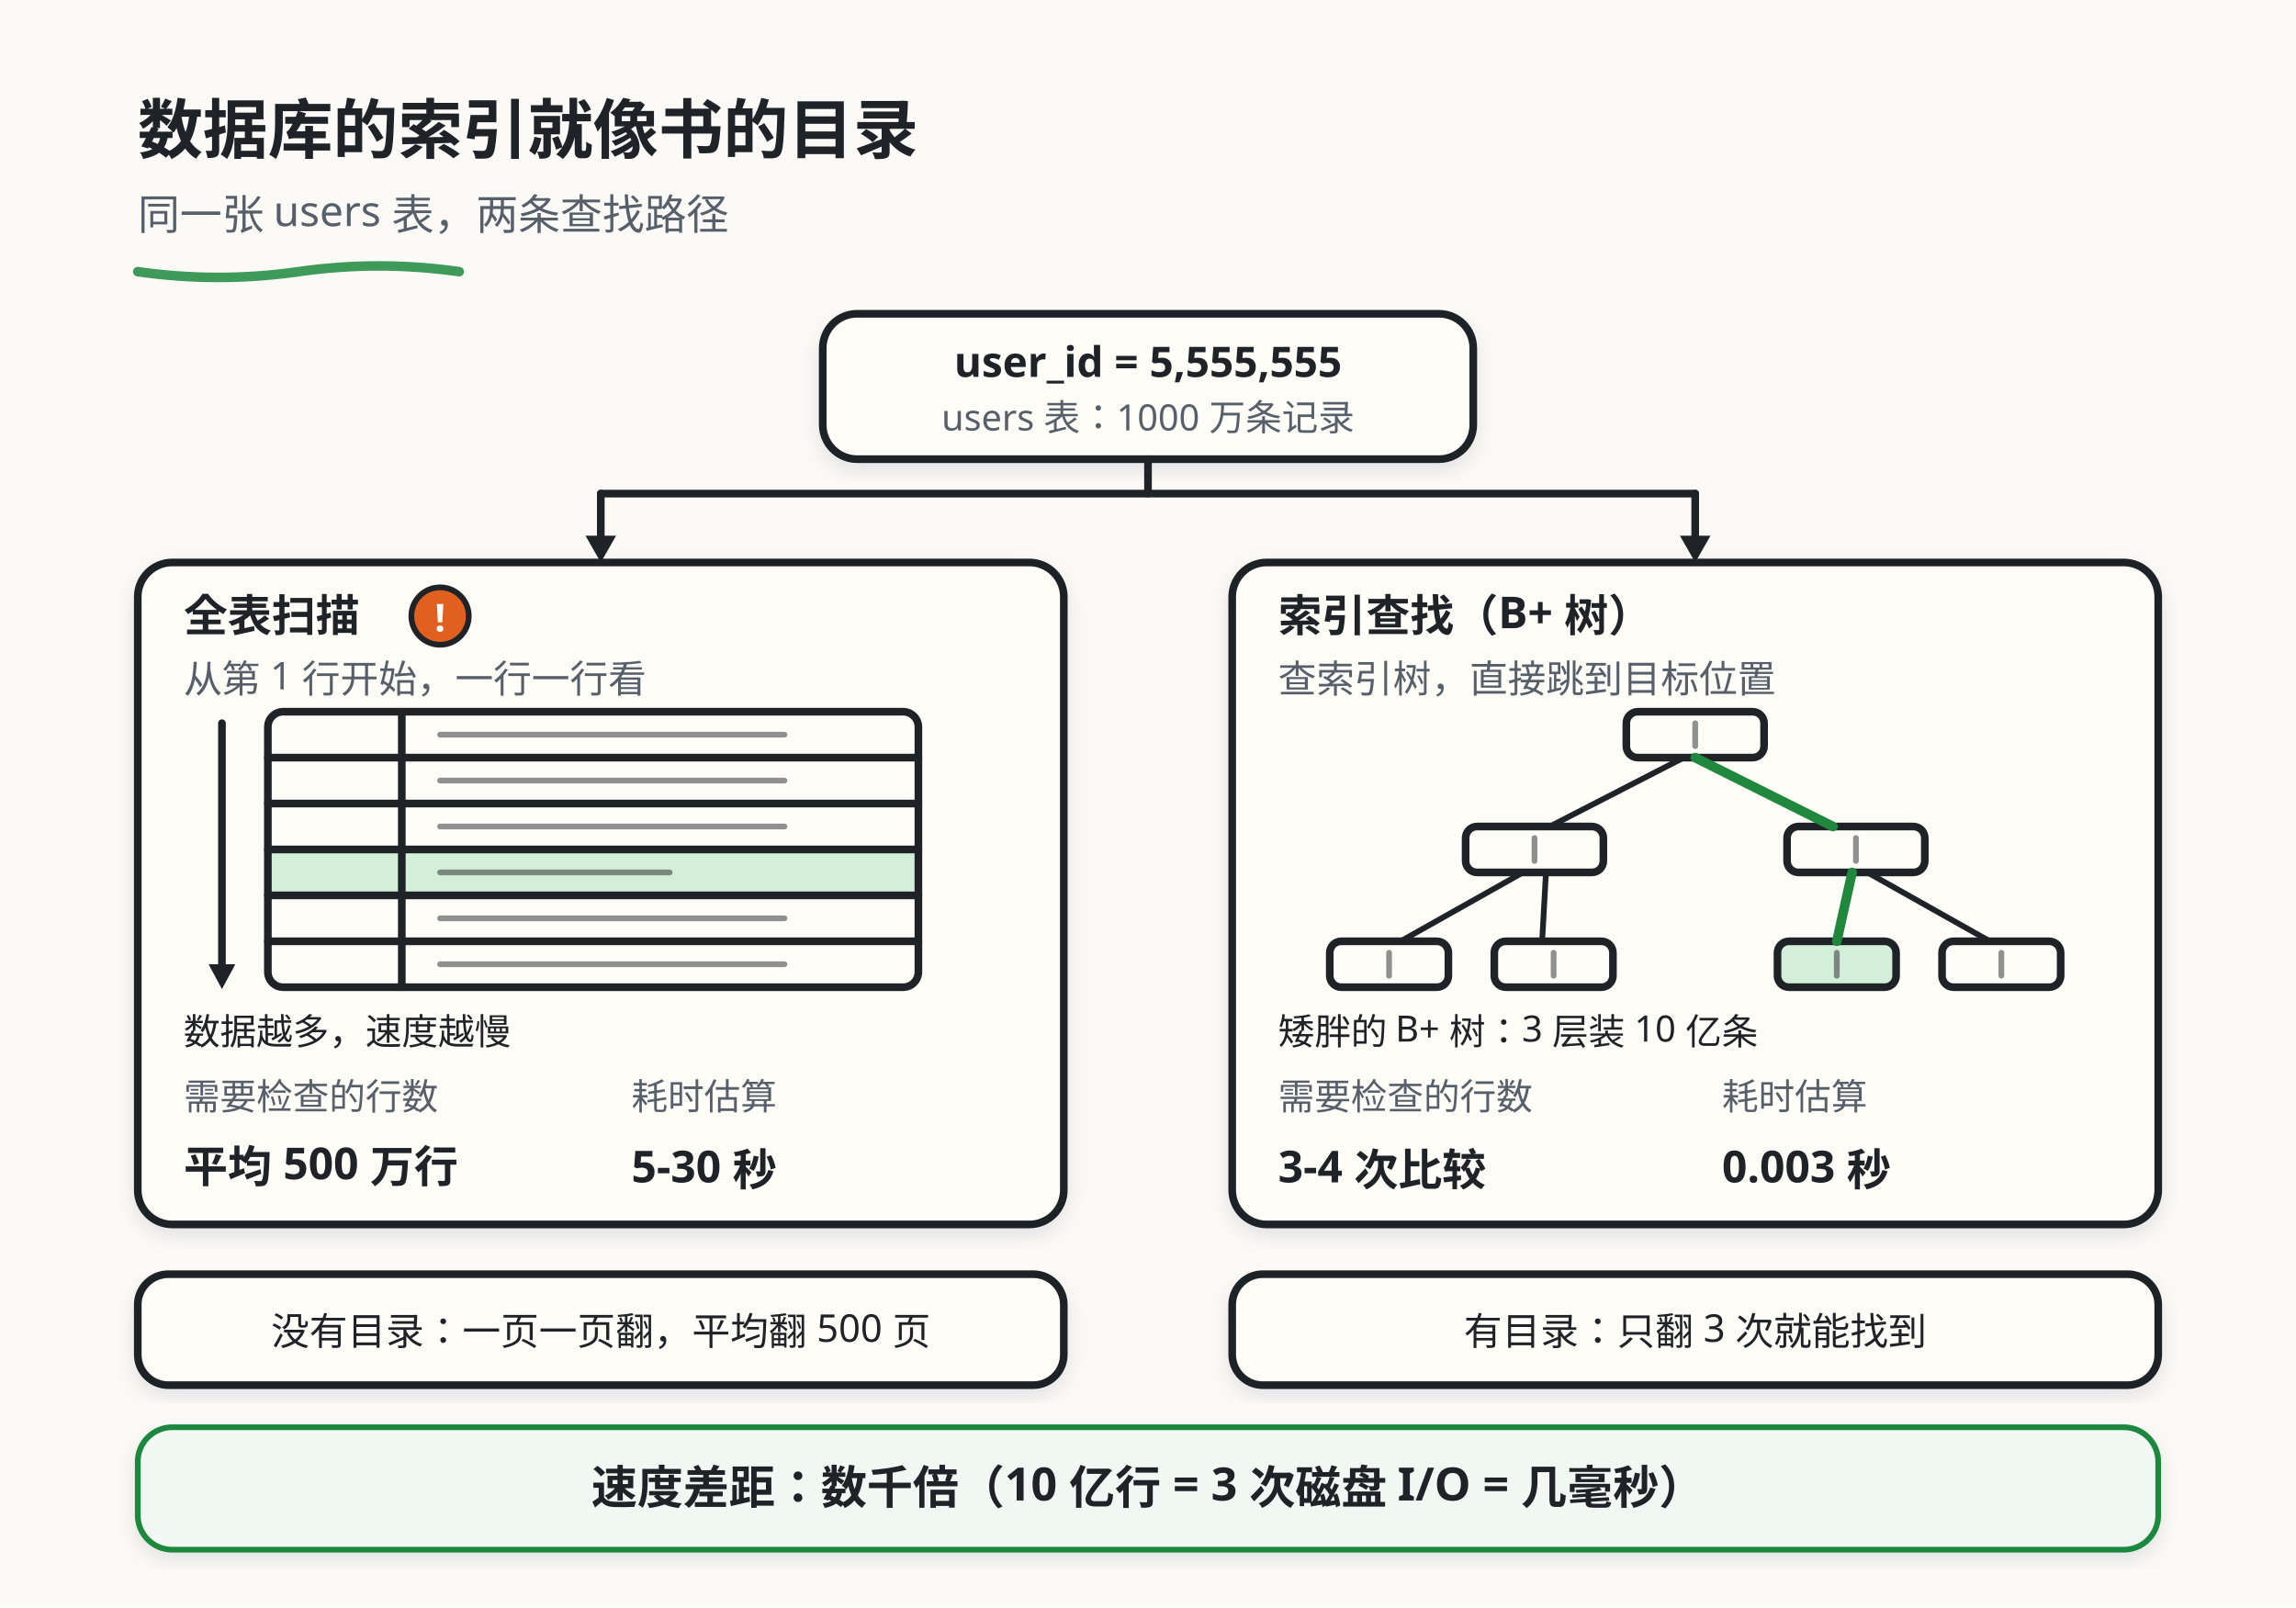
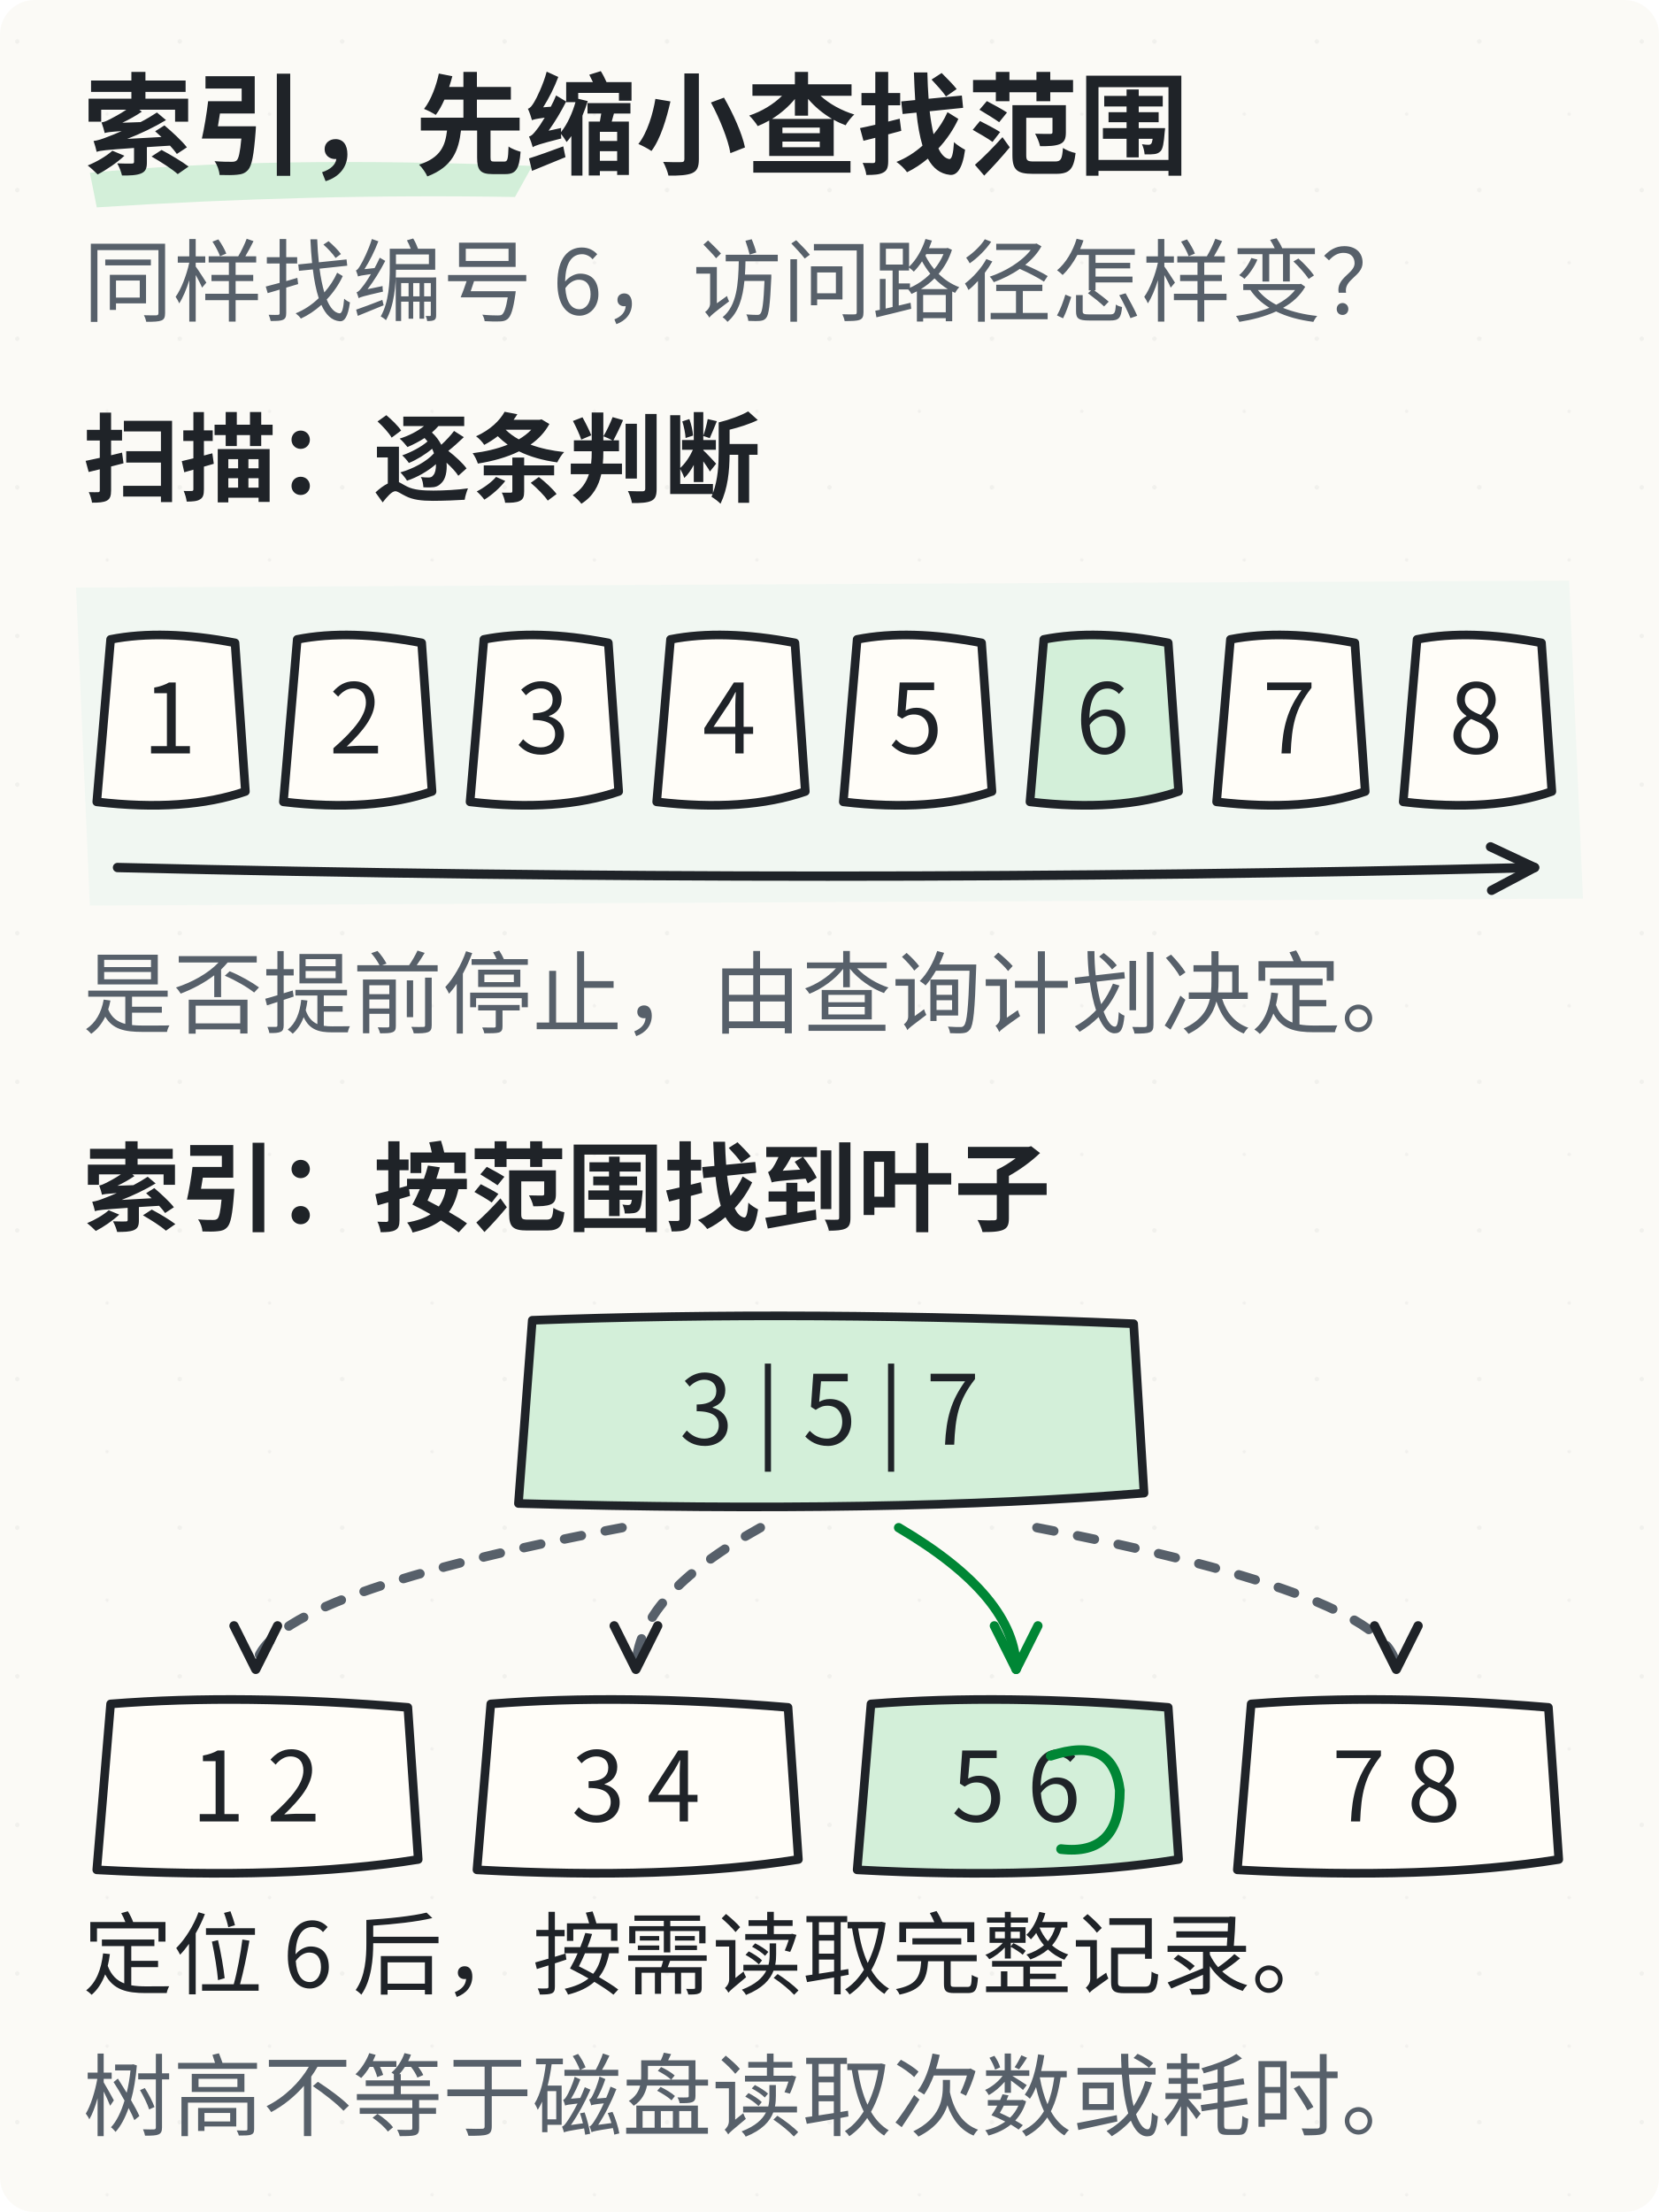
- <svg xmlns="http://www.w3.org/2000/svg" width="1200" height="840" viewBox="0 0 1200 840" role="img" aria-labelledby="t">
-   <rect width="1200" height="840" fill="#fbfaf6" />
+ <svg xmlns="http://www.w3.org/2000/svg" width="480" height="640" viewBox="0 0 480 640" role="img" aria-labelledby="title desc">
  <defs>
-     <filter id="card-shadow" x="-8%" y="-8%" width="116%" height="124%">
-       <feDropShadow dx="0" dy="4" stdDeviation="5" flood-color="#1f2328" flood-opacity="0.10" />
-     </filter>
+     <marker id="arrow" viewBox="0 0 12 12" refX="10" refY="6" markerWidth="7" markerHeight="7" orient="auto-start-reverse">
+       <path d="M2 2L10 6L2 10" fill="none" stroke="#1f2328" stroke-width="1.7" stroke-linecap="round" stroke-linejoin="round" />
+     </marker>
+     <marker id="green-arrow" viewBox="0 0 12 12" refX="10" refY="6" markerWidth="7" markerHeight="7" orient="auto-start-reverse">
+       <path d="M2 2L10 6L2 10" fill="none" stroke="#008635" stroke-width="1.7" stroke-linecap="round" stroke-linejoin="round" />
+     </marker>
+     <pattern id="grain" width="47" height="43" patternUnits="userSpaceOnUse">
+       <circle cx="5" cy="12" r=".65" fill="#1f2328" opacity=".045" />
+       <circle cx="31" cy="33" r=".5" fill="#1f2328" opacity=".04" />
+     </pattern>
+     <symbol id="icon-search" viewBox="0 0 80 80">
+       <path d="M49 47L69 69" fill="none" stroke="#1f2328" stroke-width="5" stroke-linecap="round" stroke-linejoin="round" />
+       <circle cx="31" cy="29" r="22" fill="#f1f7f2" stroke="#1f2328" stroke-width="2.5" />
+       <path d="M19 19Q28 11 38 17" fill="none" stroke="#57606a" stroke-width="2" stroke-linecap="round" stroke-linejoin="round" />
+       <path d="M19 34L26 27L32 32L43 22" fill="none" stroke="#008635" stroke-width="3" stroke-linecap="round" stroke-linejoin="round" />
+     </symbol>
+     <symbol id="icon-filter" viewBox="0 0 80 80">
+       <path d="M8 12Q39 8 72 13L47 43L45 66L32 71L32 43Z" fill="#f1f7f2" stroke="#1f2328" stroke-width="2.5" stroke-linecap="round" stroke-linejoin="round" />
+       <path d="M14 17Q40 24 65 17" fill="none" stroke="#1f2328" stroke-width="2.5" stroke-linecap="round" stroke-linejoin="round" />
+       <circle cx="25" cy="18" r="3" fill="#d3efd9" stroke="#1f2328" stroke-width="2.5" />
+       <circle cx="40" cy="18" r="3" fill="#d3efd9" stroke="#1f2328" stroke-width="2.5" />
+       <circle cx="55" cy="18" r="3" fill="#d3efd9" stroke="#1f2328" stroke-width="2.5" />
+     </symbol>
+     <symbol id="icon-task" viewBox="0 0 80 80">
+       <path d="M21 9 Q38.46 6 62 10 L65 69 Q45.6 75 17 72 Z" fill="#fffdf8" stroke="#1f2328" stroke-width="2.5" stroke-linecap="round" stroke-linejoin="round" />
+       <path d="M27 8V3H52V9" fill="#d3efd9" stroke="#1f2328" stroke-width="2.5" stroke-linecap="round" stroke-linejoin="round" />
+       <path d="M23 23l4 4 7-9" fill="none" stroke="#008635" stroke-width="3" stroke-linecap="round" stroke-linejoin="round" />
+       <path d="M41 23h15" fill="none" stroke="#1f2328" stroke-width="2.5" stroke-linecap="round" stroke-linejoin="round" />
+       <path d="M23 40l4 4 7-9" fill="none" stroke="#008635" stroke-width="3" stroke-linecap="round" stroke-linejoin="round" />
+       <path d="M41 40h15" fill="none" stroke="#1f2328" stroke-width="2.5" stroke-linecap="round" stroke-linejoin="round" />
+       <path d="M23 57l4 4 7-9" fill="none" stroke="#008635" stroke-width="3" stroke-linecap="round" stroke-linejoin="round" />
+       <path d="M41 57h15" fill="none" stroke="#1f2328" stroke-width="2.5" stroke-linecap="round" stroke-linejoin="round" />
+     </symbol>
+     <symbol id="icon-talk" viewBox="0 0 80 80">
+       <path d="M8 15Q38 5 68 16L66 49L39 50L24 67L25 49L8 46Z" fill="#f1f7f2" stroke="#1f2328" stroke-width="2.5" stroke-linecap="round" stroke-linejoin="round" />
+       <path d="M21 27H54M21 37H44" fill="none" stroke="#1f2328" stroke-width="2.5" stroke-linecap="round" stroke-linejoin="round" />
+       <path d="M53 53L65 63L64 52" fill="none" stroke="#57606a" stroke-width="2" stroke-linecap="round" stroke-linejoin="round" />
+     </symbol>
+     <symbol id="icon-diamond" viewBox="0 0 80 80">
+       <path d="M6 38L23 12L40 38L23 64Z" fill="#f1f7f2" stroke="#1f2328" stroke-width="2.5" stroke-linecap="round" stroke-linejoin="round" />
+       <path d="M40 38L57 12L74 38L57 64Z" fill="#d3efd9" stroke="#1f2328" stroke-width="2.5" stroke-linecap="round" stroke-linejoin="round" />
+       <path d="M23 13V63M57 13V63" fill="none" stroke="#57606a" stroke-width="1.5" stroke-linecap="round" stroke-linejoin="round" stroke-dasharray="3 5" />
+     </symbol>
+     <symbol id="icon-browser" viewBox="0 0 80 80">
+       <path d="M11 10 Q37.2 7 71 11 L74 66 Q47 72 7 69 Z" fill="#fffdf8" stroke="#1f2328" stroke-width="2.5" stroke-linecap="round" stroke-linejoin="round" />
+       <path d="M6 24H74" fill="none" stroke="#1f2328" stroke-width="2.5" stroke-linecap="round" stroke-linejoin="round" />
+       <circle cx="14" cy="17" r="2" fill="#d3efd9" stroke="#1f2328" stroke-width="2.5" />
+       <circle cx="22" cy="17" r="2" fill="#d3efd9" stroke="#1f2328" stroke-width="2.5" />
+       <path d="M14 34H34V60H14Z" fill="#f1f7f2" stroke="#1f2328" stroke-width="2.5" stroke-linecap="round" stroke-linejoin="round" />
+       <path d="M43 36H64M43 45H60M43 57H66" fill="none" stroke="#008635" stroke-width="4" stroke-linecap="round" stroke-linejoin="round" />
+     </symbol>
+     <symbol id="icon-plug" viewBox="0 0 80 80">
+       <path d="M24 4V21M49 4V21" fill="none" stroke="#1f2328" stroke-width="4" stroke-linecap="round" stroke-linejoin="round" />
+       <path d="M15 23Q38 19 59 23L56 43L45 51V60H30V50L19 43Z" fill="#d3efd9" stroke="#1f2328" stroke-width="2.5" stroke-linecap="round" stroke-linejoin="round" />
+       <path d="M38 60V69Q38 76 53 75" fill="none" stroke="#1f2328" stroke-width="2.5" stroke-linecap="round" stroke-linejoin="round" />
+       <path d="M31 29L27 38H41L37 45" fill="none" stroke="#1f2328" stroke-width="2" stroke-linecap="round" stroke-linejoin="round" />
+     </symbol>
+     <symbol id="icon-deliver" viewBox="0 0 80 80">
+       <path d="M11 17L38 6L68 18L40 31Z" fill="#d3efd9" stroke="#1f2328" stroke-width="2.5" stroke-linecap="round" stroke-linejoin="round" />
+       <path d="M11 17V58L40 73L68 58V18M40 31V73M25 12L54 24V42" fill="none" stroke="#1f2328" stroke-width="2.5" stroke-linecap="round" stroke-linejoin="round" />
+       <path d="M50 51L56 57L67 43" fill="none" stroke="#008635" stroke-width="3" stroke-linecap="round" stroke-linejoin="round" />
+     </symbol>
+     <symbol id="icon-error" viewBox="0 0 80 80">
+       <path d="M11 8 Q36.74 5 70 9 L73 65 Q46.4 71 7 68 Z" fill="#fffdf8" stroke="#1f2328" stroke-width="2.5" stroke-linecap="round" stroke-linejoin="round" />
+       <path d="M6 22H73" fill="none" stroke="#1f2328" stroke-width="2.5" stroke-linecap="round" stroke-linejoin="round" />
+       <circle cx="14" cy="15" r="2" fill="#d3efd9" stroke="#1f2328" stroke-width="2.5" />
+       <path d="M40 31L59 58H21Z" fill="#f1f7f2" stroke="#1f2328" stroke-width="2.5" stroke-linecap="round" stroke-linejoin="round" />
+       <path d="M40 39V47M40 53V54" fill="none" stroke="#e2601f" stroke-width="4" stroke-linecap="round" stroke-linejoin="round" />
+     </symbol>
+     <symbol id="icon-evidence" viewBox="0 0 80 80">
+       <path d="M15 7 Q30.16 4 51 8 L54 65 Q36.6 71 11 68 Z" fill="#fffdf8" stroke="#1f2328" stroke-width="2.5" stroke-linecap="round" stroke-linejoin="round" />
+       <path d="M18 19H43M18 29H43M18 39H30" fill="none" stroke="#57606a" stroke-width="2" stroke-linecap="round" stroke-linejoin="round" />
+       <circle cx="51" cy="49" r="17" fill="#d3efd9" stroke="#1f2328" stroke-width="2.5" />
+       <path d="M63 62L74 74" fill="none" stroke="#1f2328" stroke-width="4" stroke-linecap="round" stroke-linejoin="round" />
+       <path d="M44 49L49 54L58 44" fill="none" stroke="#008635" stroke-width="3" stroke-linecap="round" stroke-linejoin="round" />
+     </symbol>
+     <symbol id="icon-patch" viewBox="0 0 80 80">
+       <path d="M13 8 Q37.36 5 69 9 L72 67 Q46.6 73 9 70 Z" fill="#fffdf8" stroke="#1f2328" stroke-width="2.5" stroke-linecap="round" stroke-linejoin="round" />
+       <path d="M8 23H72" fill="none" stroke="#1f2328" stroke-width="2.5" stroke-linecap="round" stroke-linejoin="round" />
+       <path d="M17 35H51" fill="none" stroke="#57606a" stroke-width="3" stroke-linecap="round" stroke-linejoin="round" />
+       <path d="M14 45 Q33.6 40 63 43 L58 51 Q38.5 50 16 54 Z" fill="#d3efd9" stroke="none" stroke-width="2.5" stroke-linecap="round" stroke-linejoin="round" />
+       <path d="M20 44V54M15 49H25M33 49H61" fill="none" stroke="#008635" stroke-width="3" stroke-linecap="round" stroke-linejoin="round" />
+       <path d="M18 62H53" fill="none" stroke="#57606a" stroke-width="2" stroke-linecap="round" stroke-linejoin="round" />
+     </symbol>
+     <symbol id="icon-passed" viewBox="0 0 80 80">
+       <path d="M12 9 Q37.28 6 70 10 L73 66 Q46.8 72 8 69 Z" fill="#fffdf8" stroke="#1f2328" stroke-width="2.5" stroke-linecap="round" stroke-linejoin="round" />
+       <path d="M7 24H73" fill="none" stroke="#1f2328" stroke-width="2.5" stroke-linecap="round" stroke-linejoin="round" />
+       <path d="M23 47L34 58L59 34" fill="none" stroke="#008635" stroke-width="5" stroke-linecap="round" stroke-linejoin="round" />
+     </symbol>
+     <symbol id="icon-laptop" viewBox="0 0 80 80">
+       <path d="M13 7Q40 4 67 8L65 54H15Z" fill="#fffdf8" stroke="#1f2328" stroke-width="2.5" stroke-linecap="round" stroke-linejoin="round" />
+       <path d="M19 14H60V47H19Z" fill="#f1f7f2" stroke="#1f2328" stroke-width="2.5" stroke-linecap="round" stroke-linejoin="round" />
+       <path d="M15 54L4 68Q40 75 76 68L65 54M30 63H50" fill="none" stroke="#1f2328" stroke-width="2.5" stroke-linecap="round" stroke-linejoin="round" />
+       <path d="M28 27L22 32L28 37M50 27L56 32L50 37" fill="none" stroke="#008635" stroke-width="3" stroke-linecap="round" stroke-linejoin="round" />
+     </symbol>
+     <symbol id="icon-build" viewBox="0 0 80 80">
+       <path d="M12 8 Q37.74 5 71 9 L74 68 Q47.4 74 8 71 Z" fill="#fffdf8" stroke="#1f2328" stroke-width="2.5" stroke-linecap="round" stroke-linejoin="round" />
+       <path d="M7 23H74" fill="none" stroke="#1f2328" stroke-width="2.5" stroke-linecap="round" stroke-linejoin="round" />
+       <path d="M15 34L22 39L15 44M29 44H44" fill="none" stroke="#1f2328" stroke-width="2.5" stroke-linecap="round" stroke-linejoin="round" />
+       <path d="M43 56L51 64L66 47" fill="none" stroke="#008635" stroke-width="4" stroke-linecap="round" stroke-linejoin="round" />
+     </symbol>
+     <symbol id="icon-cloud" viewBox="0 0 80 80">
+       <path d="M16 58C-1 57 0 32 18 31C13 8 44 0 53 22C73 13 88 45 67 56Z" fill="#f1f7f2" stroke="#1f2328" stroke-width="2.5" stroke-linecap="round" stroke-linejoin="round" />
+       <path d="M28 38L39 27L50 38M39 29V62" fill="none" stroke="#008635" stroke-width="3" stroke-linecap="round" stroke-linejoin="round" />
+     </symbol>
+     <symbol id="icon-phone" viewBox="0 0 80 80">
+       <path d="M22 4Q41 1 59 5L60 74L21 74Z" fill="#fffdf8" stroke="#1f2328" stroke-width="2.5" stroke-linecap="round" stroke-linejoin="round" />
+       <path d="M28 13H53V62H28Z" fill="#f1f7f2" stroke="#1f2328" stroke-width="2.5" stroke-linecap="round" stroke-linejoin="round" />
+       <path d="M35 8H46" fill="none" stroke="#1f2328" stroke-width="2.5" stroke-linecap="round" stroke-linejoin="round" />
+       <circle cx="41" cy="68" r="2" fill="#d3efd9" stroke="#1f2328" stroke-width="2.5" />
+       <path d="M32 38L39 45L50 28" fill="none" stroke="#008635" stroke-width="3" stroke-linecap="round" stroke-linejoin="round" />
+     </symbol>
+     <symbol id="icon-database" viewBox="0 0 80 80">
+       <path d="M12 18C12 2 68 2 68 18V62C68 77 12 77 12 62Z" fill="#f1f7f2" stroke="#1f2328" stroke-width="2.5" stroke-linecap="round" stroke-linejoin="round" />
+       <path d="M12 18C12 32 68 32 68 18M12 40C12 54 68 54 68 40" fill="none" stroke="#1f2328" stroke-width="2.5" stroke-linecap="round" stroke-linejoin="round" />
+       <path d="M21 60Q39 68 59 60" fill="none" stroke="#008635" stroke-width="3" stroke-linecap="round" stroke-linejoin="round" />
+     </symbol>
+     <symbol id="icon-sheets" viewBox="0 0 80 80">
+       <path d="M23 6 Q39.08 3 61 7 L64 61 Q45.8 67 19 64 Z" fill="#f1f7f2" stroke="#1f2328" stroke-width="2.5" stroke-linecap="round" stroke-linejoin="round" />
+       <path d="M15 15 Q31.08 12 53 16 L56 70 Q37.8 76 11 73 Z" fill="#fffdf8" stroke="#1f2328" stroke-width="2.5" stroke-linecap="round" stroke-linejoin="round" />
+       <path d="M19 27H45M19 39H45M19 51H36" fill="none" stroke="#1f2328" stroke-width="2.5" stroke-linecap="round" stroke-linejoin="round" />
+     </symbol>
+     <symbol id="icon-clock" viewBox="0 0 80 80">
+       <circle cx="39" cy="39" r="29" fill="#f1f7f2" stroke="#1f2328" stroke-width="2.5" />
+       <path d="M39 19V39L54 48" fill="none" stroke="#1f2328" stroke-width="3" stroke-linecap="round" stroke-linejoin="round" />
+       <path d="M18 7L9 16M60 7L70 16" fill="none" stroke="#1f2328" stroke-width="2.5" stroke-linecap="round" stroke-linejoin="round" />
+       <circle cx="39" cy="39" r="3" fill="#d3efd9" stroke="#1f2328" stroke-width="2.5" />
+     </symbol>
+     <symbol id="icon-bolt" viewBox="0 0 80 80">
+       <path d="M43 5L18 42H35L29 75L65 30H45Z" fill="#d3efd9" stroke="#1f2328" stroke-width="2.5" stroke-linecap="round" stroke-linejoin="round" />
+     </symbol>
  </defs>
-   <text x="72" y="80" fill="#1f2328" font-family="'Microsoft YaHei', system-ui, sans-serif" font-size="34" font-weight="700">数据库的索引就像书的目录</text>
-   <text x="72" y="120" fill="#57606a" font-family="'Microsoft YaHei', system-ui, sans-serif" font-size="22">同一张 users 表，两条查找路径</text>
-   <path d="M72 142q42 6 84 0t84 0" fill="none" stroke="#1f883d" stroke-width="5" stroke-linecap="round" opacity="0.85" />
-   <g font-family="'Microsoft YaHei', system-ui, sans-serif">
-     <rect x="430" y="164" width="340" height="76" rx="18" fill="#fffdf8" stroke="#1f2328" stroke-width="4" filter="url(#card-shadow)" />
-     <text x="600" y="197" fill="#1f2328" font-size="22" font-weight="700" text-anchor="middle">user_id = 5,555,555</text>
-     <text x="600" y="225" fill="#57606a" font-size="19" text-anchor="middle">users 表：1000 万条记录</text>
-     <g stroke="#1f2328" stroke-width="4" stroke-linecap="round" stroke-linejoin="round" fill="none">
-       <path d="M600 240v18" />
-       <path d="M314 258h572" />
-       <path d="M314 258v22" />
-       <path d="M886 258v22" />
-     </g>
-     <g fill="#1f2328">
-       <path d="M306 280l8 14 8-14z" />
-       <path d="M878 280l8 14 8-14z" />
-     </g>
-     <g stroke="#1f2328" stroke-width="4" stroke-linecap="round" stroke-linejoin="round" fill="none">
-       <rect x="72" y="294" width="484" height="346" rx="18" fill="#fffdf8" filter="url(#card-shadow)" />
-       <rect x="644" y="294" width="484" height="346" rx="18" fill="#fffdf8" filter="url(#card-shadow)" />
-     </g>
-     <text x="96" y="330" fill="#1f2328" font-size="23" font-weight="700">全表扫描</text>
-     <circle cx="230" cy="322" r="15" fill="#e2601f" stroke="#1f2328" stroke-width="3" />
-     <text x="230" y="330" fill="#fbfaf6" font-size="20" font-weight="700" text-anchor="middle">!</text>
-     <text x="96" y="362" fill="#57606a" font-size="20">从第 1 行开始，一行一行看</text>
-     <text x="668" y="330" fill="#1f2328" font-size="23" font-weight="700">索引查找（B+ 树）</text>
-     <text x="668" y="362" fill="#57606a" font-size="20">查索引树，直接跳到目标位置</text>
-     <rect x="140" y="444" width="340" height="24" fill="#d3efd9" />
-     <g stroke="#1f2328" stroke-width="4" stroke-linecap="round" stroke-linejoin="round" fill="none">
-       <rect x="140" y="372" width="340" height="144" rx="8" />
-       <path d="M210 372v144" />
-       <path d="M140 396h340" />
-       <path d="M140 420h340" />
-       <path d="M140 444h340" />
-       <path d="M140 468h340" />
-       <path d="M140 492h340" />
-     </g>
-     <g stroke="#1f2328" stroke-width="3" stroke-linecap="round" fill="none" opacity="0.5">
-       <path d="M230 384h180" />
-       <path d="M230 408h180" />
-       <path d="M230 432h180" />
-       <path d="M230 456h120" />
-       <path d="M230 480h180" />
-       <path d="M230 504h180" />
-     </g>
-     <g stroke="#1f2328" stroke-width="4" stroke-linecap="round" stroke-linejoin="round" fill="none">
-       <path d="M116 378v126" />
-     </g>
-     <path d="M109 504l7 13 7-13z" fill="#1f2328" />
-     <rect x="929" y="492" width="62" height="24" fill="#d3efd9" />
-     <g stroke="#1f2328" stroke-width="3" stroke-linecap="round" fill="none">
-       <path d="M880 396l-70 36" />
-       <path d="M796 456l-64 36" />
-       <path d="M808 456l-2 36" />
-       <path d="M976 456l64 36" />
-     </g>
-     <g stroke="#1f2328" stroke-width="4" stroke-linecap="round" stroke-linejoin="round" fill="none">
-       <rect x="850" y="372" width="72" height="24" rx="6" />
-       <rect x="766" y="432" width="72" height="24" rx="6" />
-       <rect x="934" y="432" width="72" height="24" rx="6" />
-       <rect x="695" y="492" width="62" height="24" rx="6" />
-       <rect x="781" y="492" width="62" height="24" rx="6" />
-       <rect x="929" y="492" width="62" height="24" rx="6" />
-       <rect x="1015" y="492" width="62" height="24" rx="6" />
-     </g>
-     <g stroke="#1f2328" stroke-width="3" stroke-linecap="round" fill="none" opacity="0.5">
-       <path d="M886 378v12" />
-       <path d="M802 438v12" />
-       <path d="M970 438v12" />
-       <path d="M726 498v12" />
-       <path d="M812 498v12" />
-       <path d="M960 498v12" />
-       <path d="M1046 498v12" />
-     </g>
-     <g stroke="#1f883d" stroke-width="5" stroke-linecap="round" fill="none">
-       <path d="M886 396l72 36" />
-       <path d="M968 456l-8 36" />
-     </g>
-     <text x="96" y="546" fill="#1f2328" font-size="19">数据越多，速度越慢</text>
-     <text x="668" y="546" fill="#1f2328" font-size="19">矮胖的 B+ 树：3 层装 10 亿条</text>
-     <g fill="#57606a" font-size="19">
-       <text x="96" y="580">需要检查的行数</text>
-       <text x="330" y="580">耗时估算</text>
-       <text x="668" y="580">需要检查的行数</text>
-       <text x="900" y="580">耗时估算</text>
-     </g>
-     <g fill="#1f2328" font-size="23" font-weight="700">
-       <text x="96" y="618">平均 500 万行</text>
-       <text x="330" y="618">5-30 秒</text>
-       <text x="668" y="618">3-4 次比较</text>
-       <text x="900" y="618">0.003 秒</text>
-     </g>
-     <g stroke="#1f2328" stroke-width="4" stroke-linecap="round" stroke-linejoin="round" fill="none">
-       <rect x="72" y="666" width="484" height="58" rx="16" fill="#fffdf8" filter="url(#card-shadow)" />
-       <rect x="644" y="666" width="484" height="58" rx="16" fill="#fffdf8" filter="url(#card-shadow)" />
-     </g>
-     <text x="314" y="703" fill="#1f2328" font-size="20" text-anchor="middle">没有目录：一页一页翻，平均翻 500 页</text>
-     <text x="886" y="703" fill="#1f2328" font-size="20" text-anchor="middle">有目录：只翻 3 次就能找到</text>
-     <rect x="72" y="746" width="1056" height="64" rx="18" fill="#f1f7f2" stroke="#1f883d" stroke-width="3" filter="url(#card-shadow)" />
-     <text x="600" y="786" fill="#1f2328" font-size="24" font-weight="700" text-anchor="middle">速度差距：数千倍（10 亿行 = 3 次磁盘 I/O = 几毫秒）</text>
+   <rect width="480" height="640" rx="10" fill="#fbfaf6" />
+   <rect width="480" height="640" fill="url(#grain)" />
+   <g fill="#1f2328" font-family="'Microsoft YaHei','Noto Sans CJK SC',sans-serif">
+     <path d="M26 50 Q77.2 45 154 48 L149 57 Q90 56 28 60 Z" fill="#d3efd9" stroke="none" stroke-width="2.5" stroke-linecap="round" stroke-linejoin="round" />
+     <text x="24" y="48" font-size="32" font-weight="700">索引，先缩小查找范围</text>
+     <text x="24" y="91" font-size="26" fill="#57606a">同样找编号 6，访问路径怎样变？</text>
+     <text x="24" y="143" font-size="28" font-weight="700">扫描：逐条判断</text>
+     <path d="M22 170L454 168L458 260L26 262Z" fill="#f1f7f2" stroke="none" stroke-width="2.5" stroke-linecap="round" stroke-linejoin="round" />
+     <path d="M32 185 Q47.16 182 68 186 L71 229 Q53.6 235 28 232 Z" fill="#fffdf8" stroke="#1f2328" stroke-width="2.5" stroke-linecap="round" stroke-linejoin="round" />
+     <text x="49" y="218" font-size="28" text-anchor="middle">1</text>
+     <path d="M86 185 Q101.16 182 122 186 L125 229 Q107.6 235 82 232 Z" fill="#fffdf8" stroke="#1f2328" stroke-width="2.5" stroke-linecap="round" stroke-linejoin="round" />
+     <text x="103" y="218" font-size="28" text-anchor="middle">2</text>
+     <path d="M140 185 Q155.16 182 176 186 L179 229 Q161.6 235 136 232 Z" fill="#fffdf8" stroke="#1f2328" stroke-width="2.5" stroke-linecap="round" stroke-linejoin="round" />
+     <text x="157" y="218" font-size="28" text-anchor="middle">3</text>
+     <path d="M194 185 Q209.16 182 230 186 L233 229 Q215.6 235 190 232 Z" fill="#fffdf8" stroke="#1f2328" stroke-width="2.5" stroke-linecap="round" stroke-linejoin="round" />
+     <text x="211" y="218" font-size="28" text-anchor="middle">4</text>
+     <path d="M248 185 Q263.16 182 284 186 L287 229 Q269.6 235 244 232 Z" fill="#fffdf8" stroke="#1f2328" stroke-width="2.5" stroke-linecap="round" stroke-linejoin="round" />
+     <text x="265" y="218" font-size="28" text-anchor="middle">5</text>
+     <path d="M302 185 Q317.16 182 338 186 L341 229 Q323.6 235 298 232 Z" fill="#d3efd9" stroke="#1f2328" stroke-width="2.5" stroke-linecap="round" stroke-linejoin="round" />
+     <text x="319" y="218" font-size="28" text-anchor="middle">6</text>
+     <path d="M356 185 Q371.16 182 392 186 L395 229 Q377.6 235 352 232 Z" fill="#fffdf8" stroke="#1f2328" stroke-width="2.5" stroke-linecap="round" stroke-linejoin="round" />
+     <text x="373" y="218" font-size="28" text-anchor="middle">7</text>
+     <path d="M410 185 Q425.16 182 446 186 L449 229 Q431.6 235 406 232 Z" fill="#fffdf8" stroke="#1f2328" stroke-width="2.5" stroke-linecap="round" stroke-linejoin="round" />
+     <text x="427" y="218" font-size="28" text-anchor="middle">8</text>
+     <path d="M34 251Q240 256 444 251" fill="none" stroke="#1f2328" stroke-width="2.7" stroke-linecap="round" stroke-linejoin="round" marker-end="url(#arrow)" />
+     <text x="24" y="297" font-size="26" fill="#57606a">是否提前停止，由查询计划决定。</text>
+     <text x="24" y="354" font-size="28" font-weight="700">索引：按范围找到叶子</text>
+     <path d="M154 382 Q232.64 379 328 383 L331 432 Q258.4 438 150 435 Z" fill="#d3efd9" stroke="#1f2328" stroke-width="2.5" stroke-linecap="round" stroke-linejoin="round" />
+     <text x="240" y="418" font-size="28" text-anchor="middle">3  |  5  |  7</text>
+     <path d="M180 442Q74 462 74 483" fill="none" stroke="#57606a" stroke-width="2.7" stroke-linecap="round" stroke-linejoin="round" marker-end="url(#arrow)" stroke-dasharray="5 7" />
+     <path d="M32 493 Q70.16 490 118 494 L121 538 Q83.6 544 28 541 Z" fill="#fffdf8" stroke="#1f2328" stroke-width="2.5" stroke-linecap="round" stroke-linejoin="round" />
+     <text x="74" y="527" font-size="28" text-anchor="middle">1  2</text>
+     <path d="M220 442Q184 462 184 483" fill="none" stroke="#57606a" stroke-width="2.7" stroke-linecap="round" stroke-linejoin="round" marker-end="url(#arrow)" stroke-dasharray="5 7" />
+     <path d="M142 493 Q180.16 490 228 494 L231 538 Q193.6 544 138 541 Z" fill="#fffdf8" stroke="#1f2328" stroke-width="2.5" stroke-linecap="round" stroke-linejoin="round" />
+     <text x="184" y="527" font-size="28" text-anchor="middle">3  4</text>
+     <path d="M260 442Q294 462 294 483" fill="none" stroke="#008635" stroke-width="2.7" stroke-linecap="round" stroke-linejoin="round" marker-end="url(#green-arrow)" />
+     <path d="M252 493 Q290.16 490 338 494 L341 538 Q303.6 544 248 541 Z" fill="#d3efd9" stroke="#1f2328" stroke-width="2.5" stroke-linecap="round" stroke-linejoin="round" />
+     <text x="294" y="527" font-size="28" text-anchor="middle">5  6</text>
+     <path d="M300 442Q404 462 404 483" fill="none" stroke="#57606a" stroke-width="2.7" stroke-linecap="round" stroke-linejoin="round" marker-end="url(#arrow)" stroke-dasharray="5 7" />
+     <path d="M362 493 Q400.16 490 448 494 L451 538 Q413.6 544 358 541 Z" fill="#fffdf8" stroke="#1f2328" stroke-width="2.5" stroke-linecap="round" stroke-linejoin="round" />
+     <text x="404" y="527" font-size="28" text-anchor="middle">7  8</text>
+     <path d="M304 508Q322 502 324 518Q324 537 307 535" fill="none" stroke="#008635" stroke-width="2.8" stroke-linecap="round" stroke-linejoin="round" />
+     <text x="24" y="575" font-size="26">定位 6 后，按需读取完整记录。</text>
+     <text x="24" y="616" font-size="26" fill="#57606a">树高不等于磁盘读取次数或耗时。</text>
  </g>
</svg>
